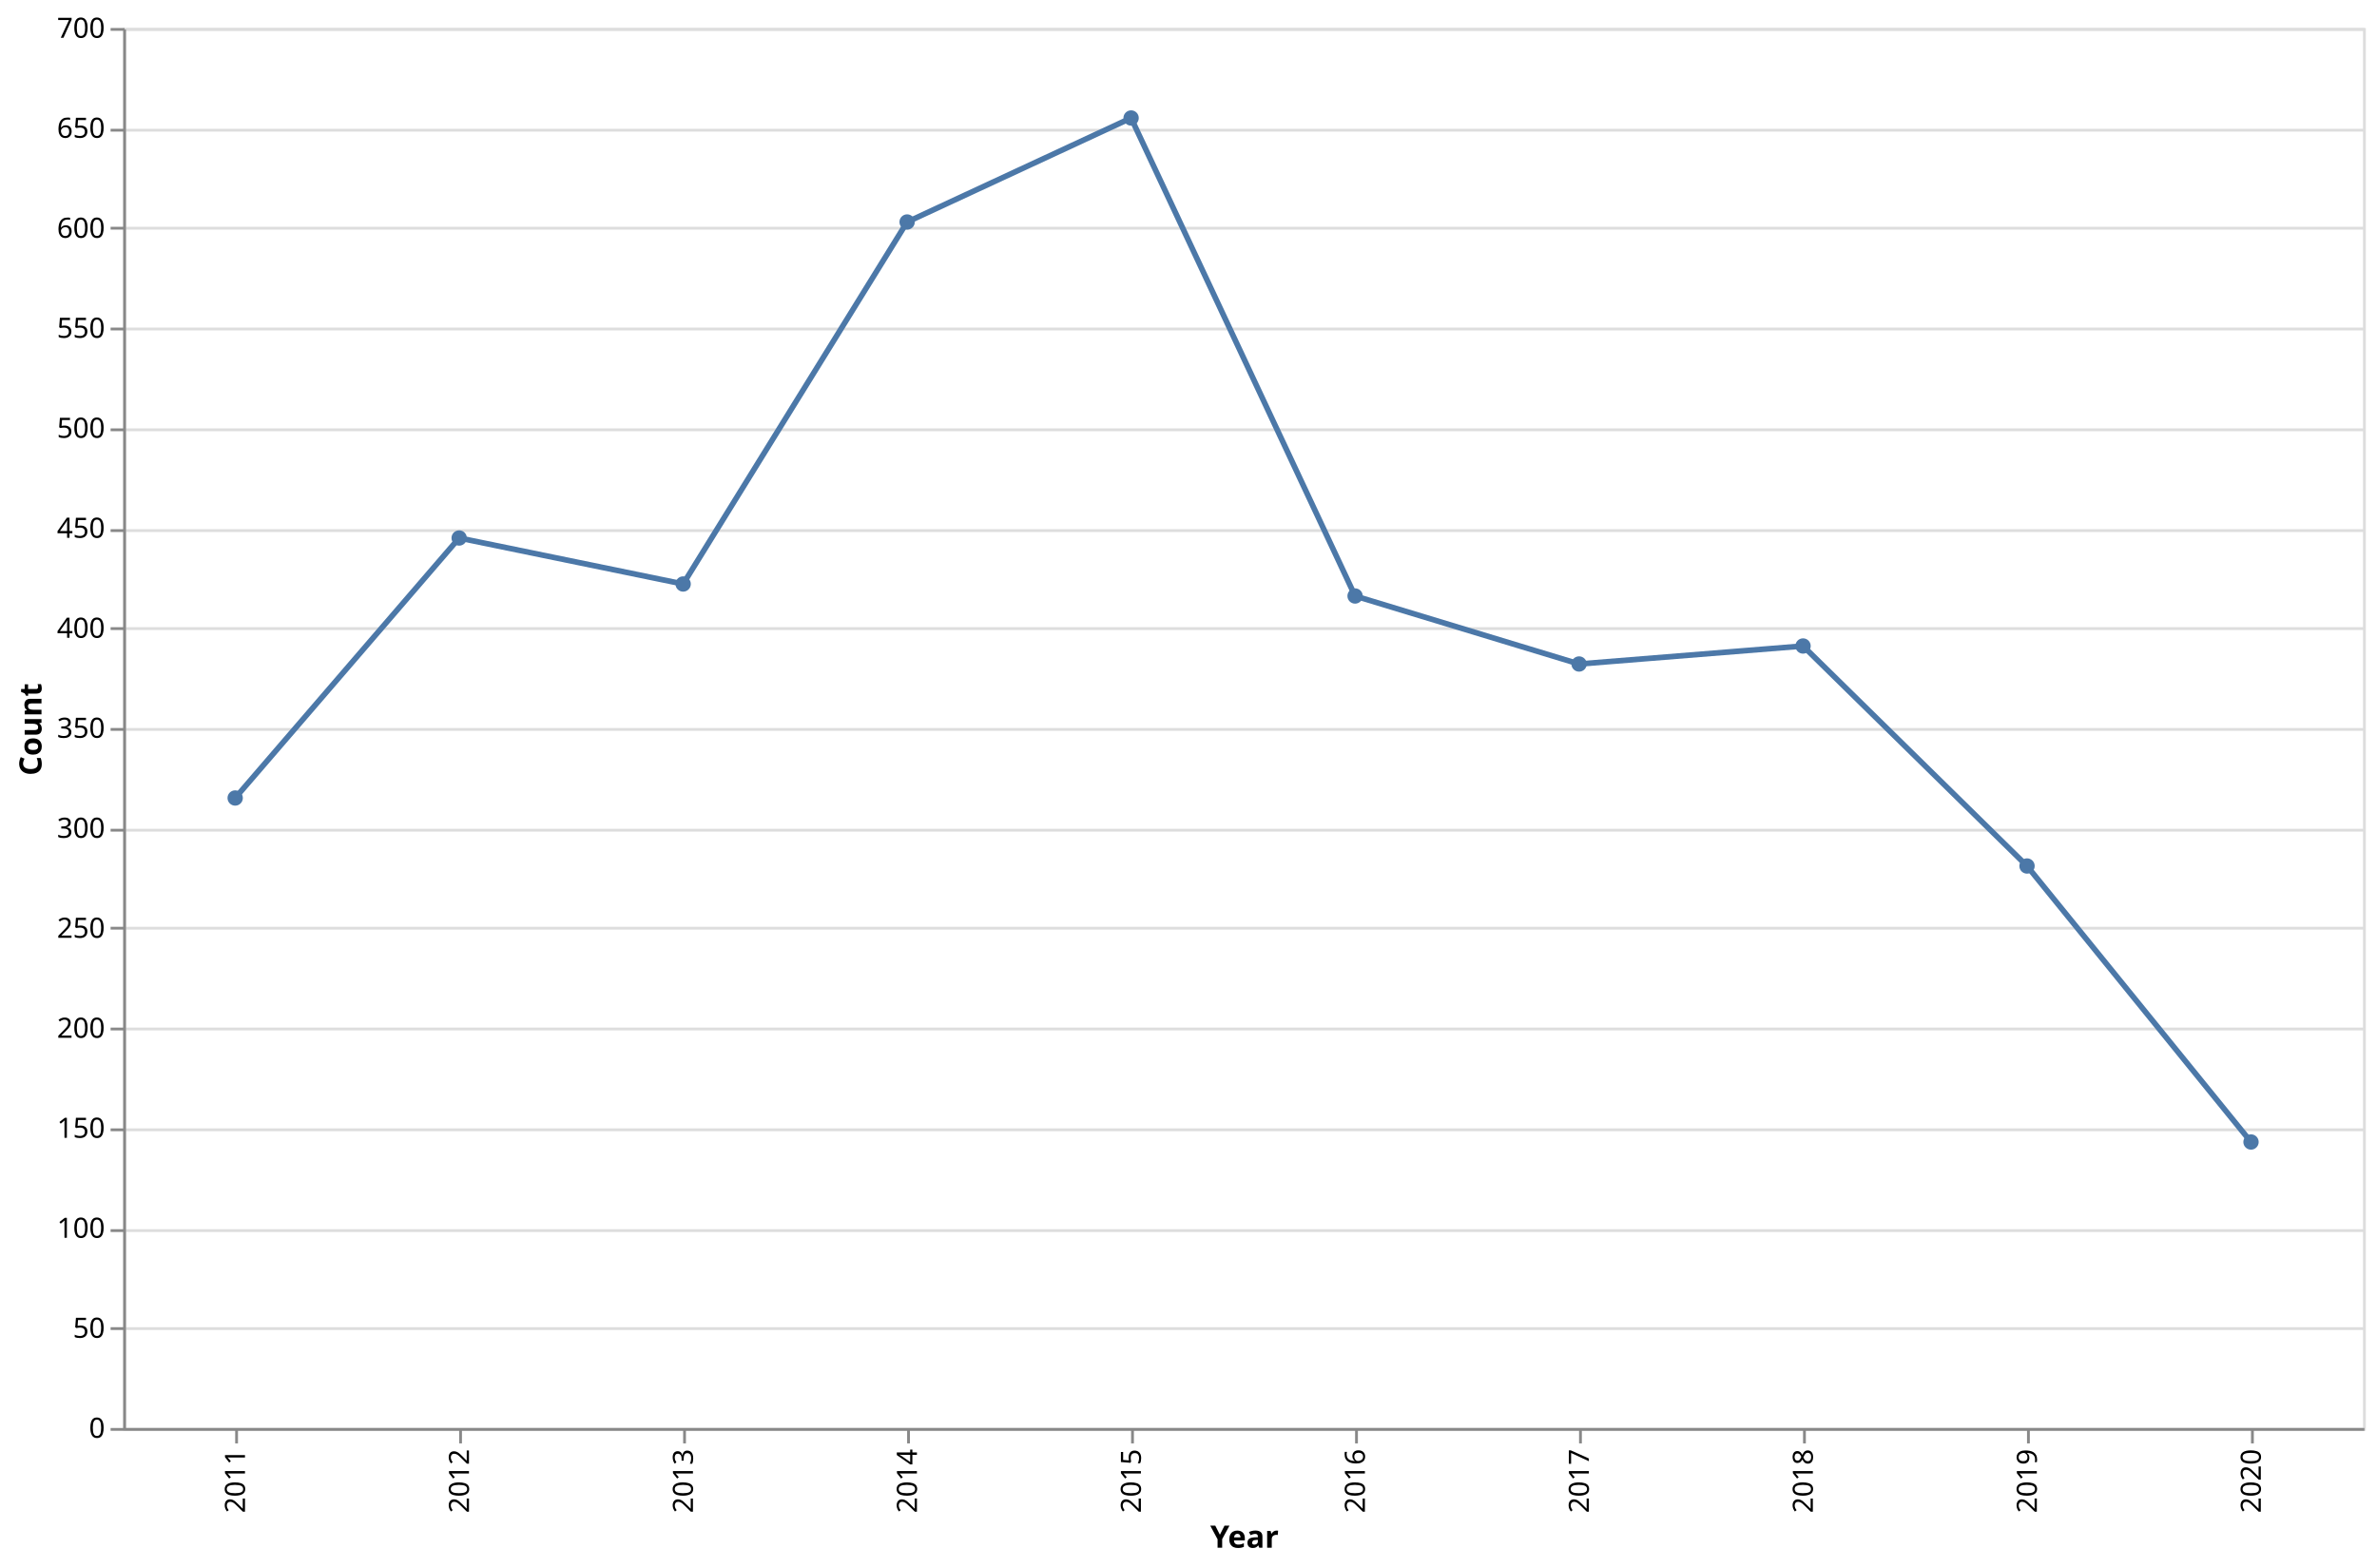
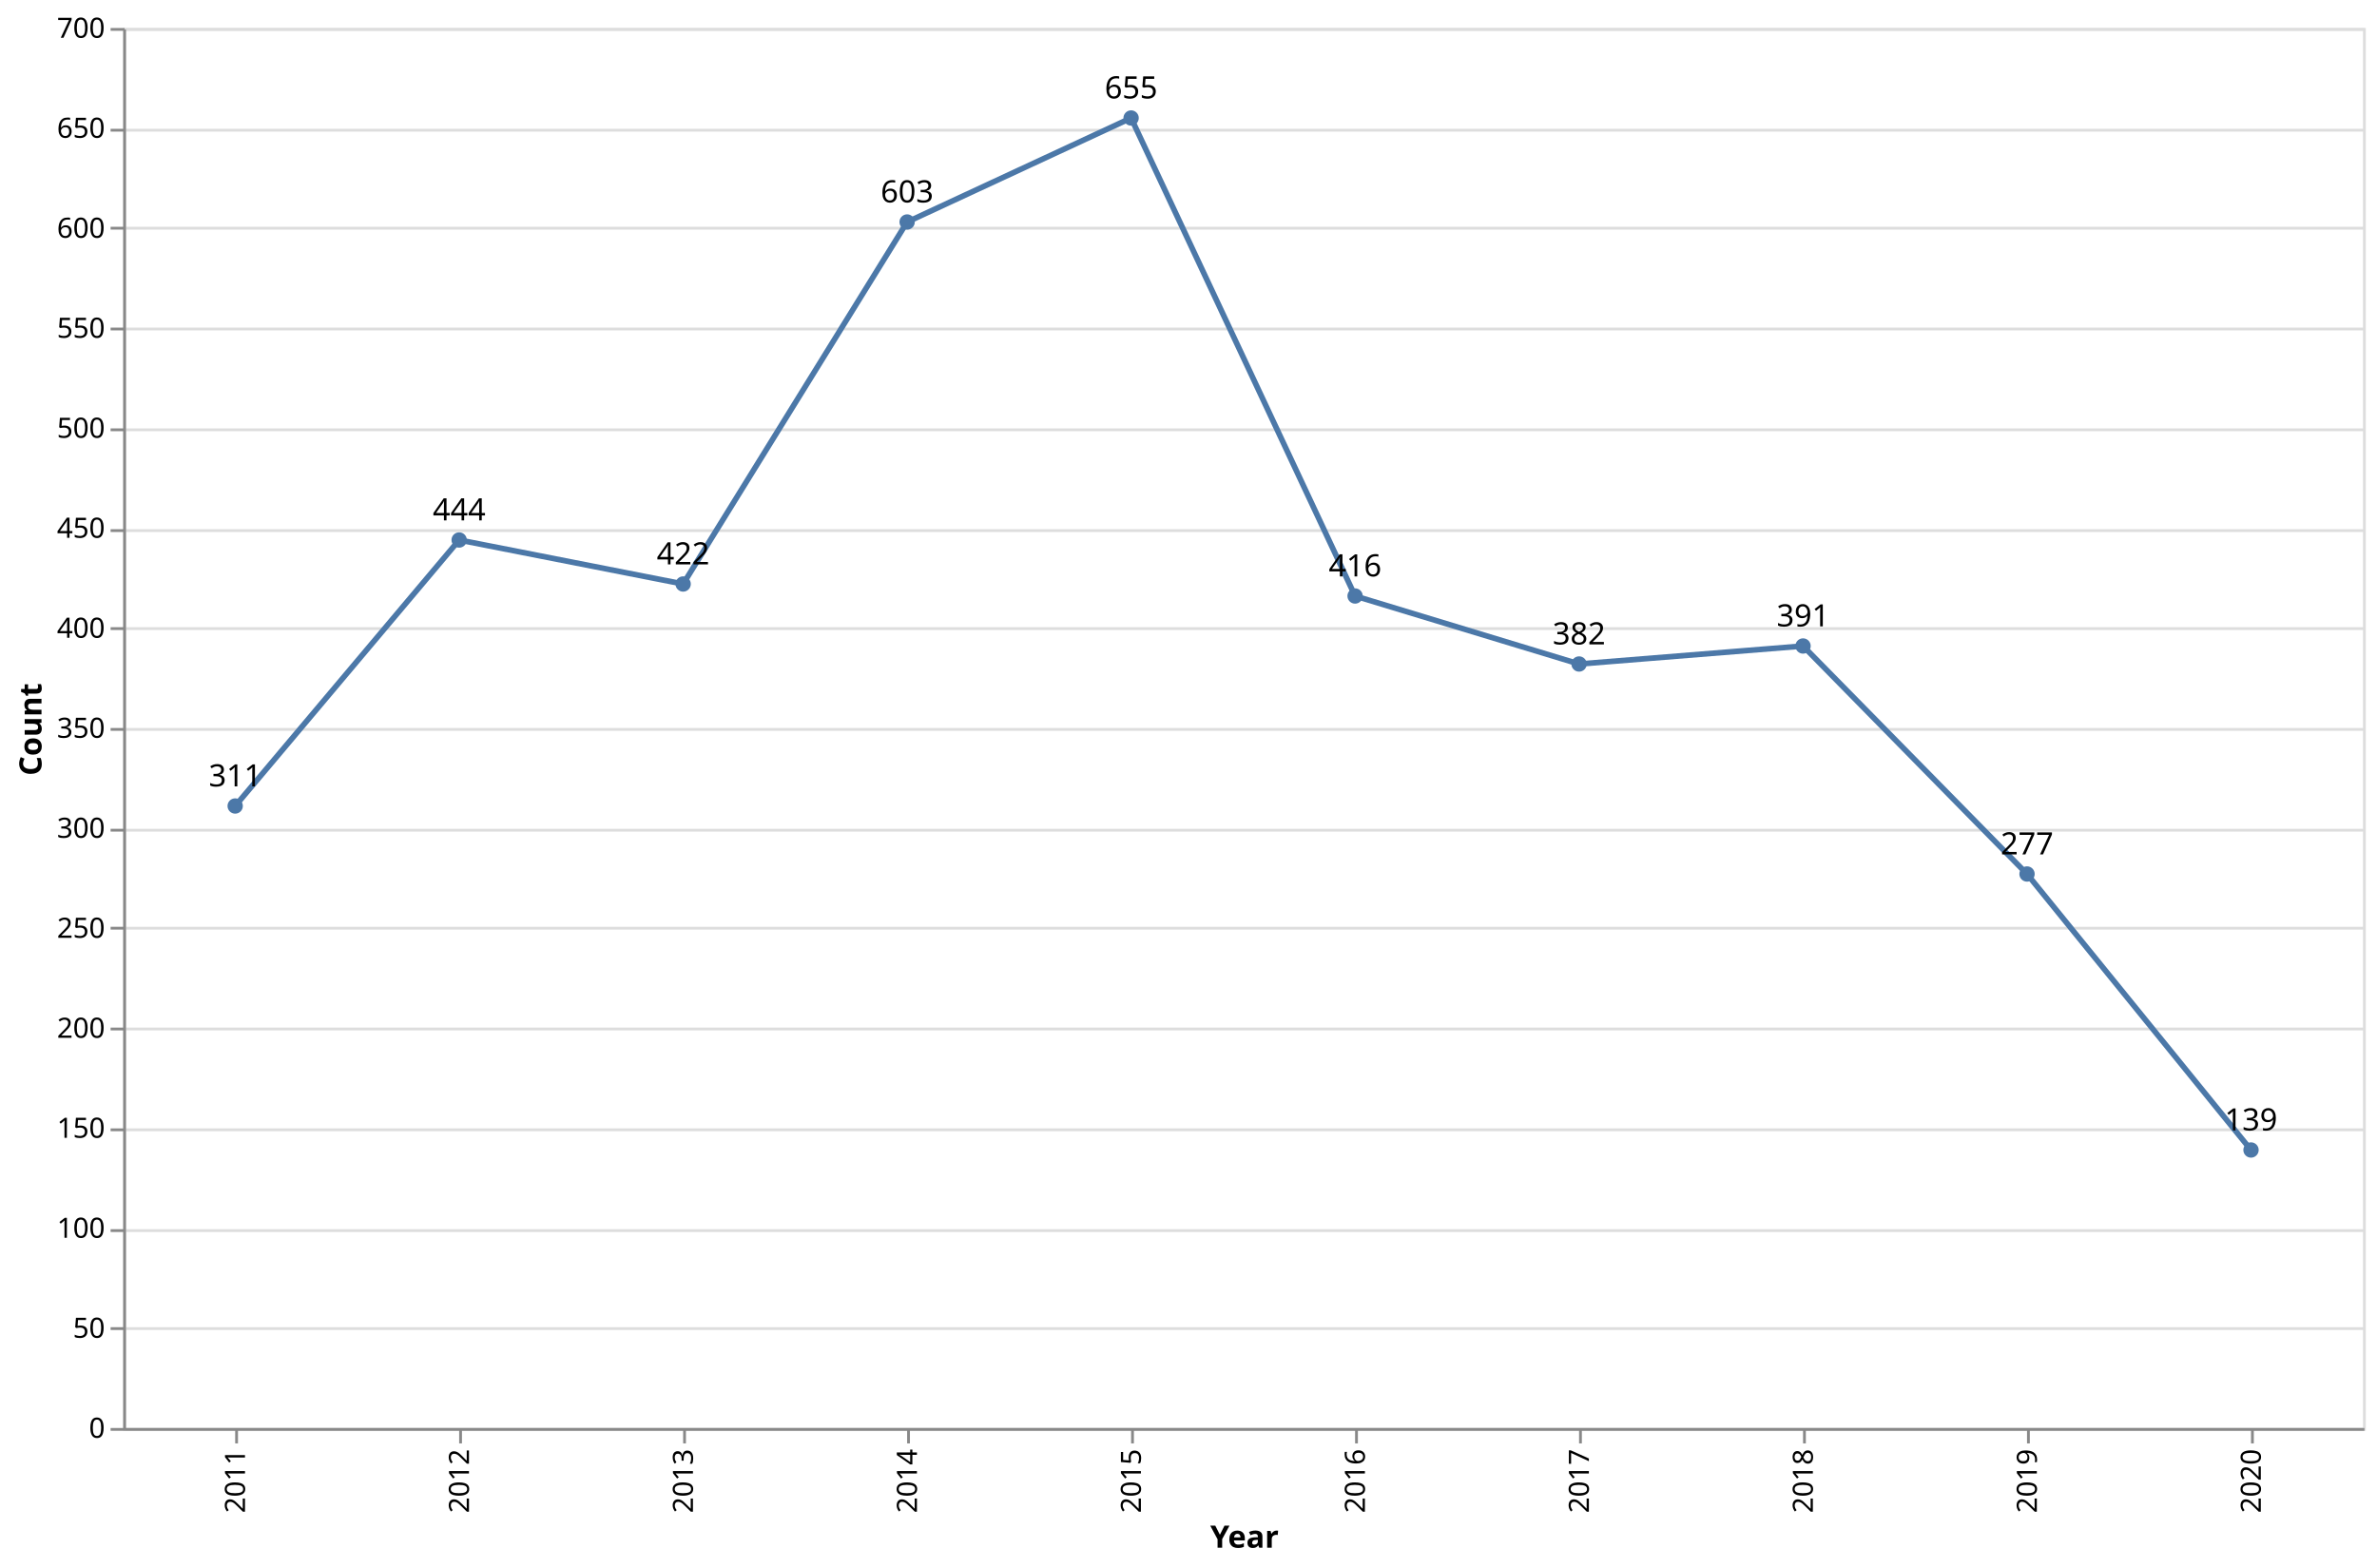
<svg xmlns="http://www.w3.org/2000/svg" version="1.1" class="marks" width="849" height="560" viewBox="0 0 849 560">
  <rect width="849" height="560" fill="white" />
  <g fill="none" stroke-miterlimit="10" transform="translate(44,10)">
    <g class="mark-group role-frame root" role="graphics-object" aria-roledescription="group mark container">
      <g transform="translate(0,0)">
        <path class="background" aria-hidden="true" d="M0.5,0.5h800v500h-800Z" stroke="#ddd" />
        <g>
          <g class="mark-group role-axis" role="graphics-symbol" aria-roledescription="axis" aria-label="Y-axis for a linear scale with values from 0 to 700">
            <g transform="translate(0.5,0.5)">
              <path class="background" aria-hidden="true" d="M0,0h0v0h0Z" pointer-events="none" />
              <g>
                <g class="mark-rule role-axis-grid" pointer-events="none">
                  <line transform="translate(0,500)" x2="800" y2="0" stroke="#ddd" stroke-width="1" opacity="1" />
                  <line transform="translate(0,464)" x2="800" y2="0" stroke="#ddd" stroke-width="1" opacity="1" />
                  <line transform="translate(0,429)" x2="800" y2="0" stroke="#ddd" stroke-width="1" opacity="1" />
                  <line transform="translate(0,393)" x2="800" y2="0" stroke="#ddd" stroke-width="1" opacity="1" />
                  <line transform="translate(0,357)" x2="800" y2="0" stroke="#ddd" stroke-width="1" opacity="1" />
                  <line transform="translate(0,321)" x2="800" y2="0" stroke="#ddd" stroke-width="1" opacity="1" />
                  <line transform="translate(0,286)" x2="800" y2="0" stroke="#ddd" stroke-width="1" opacity="1" />
                  <line transform="translate(0,250)" x2="800" y2="0" stroke="#ddd" stroke-width="1" opacity="1" />
                  <line transform="translate(0,214)" x2="800" y2="0" stroke="#ddd" stroke-width="1" opacity="1" />
                  <line transform="translate(0,179)" x2="800" y2="0" stroke="#ddd" stroke-width="1" opacity="1" />
                  <line transform="translate(0,143)" x2="800" y2="0" stroke="#ddd" stroke-width="1" opacity="1" />
                  <line transform="translate(0,107)" x2="800" y2="0" stroke="#ddd" stroke-width="1" opacity="1" />
                  <line transform="translate(0,71)" x2="800" y2="0" stroke="#ddd" stroke-width="1" opacity="1" />
                  <line transform="translate(0,36)" x2="800" y2="0" stroke="#ddd" stroke-width="1" opacity="1" />
                  <line transform="translate(0,0)" x2="800" y2="0" stroke="#ddd" stroke-width="1" opacity="1" />
                </g>
              </g>
              <path class="foreground" aria-hidden="true" d="" pointer-events="none" display="none" />
            </g>
          </g>
          <g class="mark-group role-axis" role="graphics-symbol" aria-roledescription="axis" aria-label="X-axis titled 'Year' for a discrete scale with 10 values: 2011, 2012, 2013, 2014, 2015, ending with 2020">
            <g transform="translate(0.5,500.5)">
              <path class="background" aria-hidden="true" d="M0,0h0v0h0Z" pointer-events="none" />
              <g>
                <g class="mark-rule role-axis-tick" pointer-events="none">
                  <line transform="translate(40,0)" x2="0" y2="5" stroke="#888" stroke-width="1" opacity="1" />
                  <line transform="translate(120,0)" x2="0" y2="5" stroke="#888" stroke-width="1" opacity="1" />
                  <line transform="translate(200,0)" x2="0" y2="5" stroke="#888" stroke-width="1" opacity="1" />
                  <line transform="translate(280,0)" x2="0" y2="5" stroke="#888" stroke-width="1" opacity="1" />
                  <line transform="translate(360,0)" x2="0" y2="5" stroke="#888" stroke-width="1" opacity="1" />
                  <line transform="translate(440,0)" x2="0" y2="5" stroke="#888" stroke-width="1" opacity="1" />
                  <line transform="translate(520,0)" x2="0" y2="5" stroke="#888" stroke-width="1" opacity="1" />
                  <line transform="translate(600,0)" x2="0" y2="5" stroke="#888" stroke-width="1" opacity="1" />
                  <line transform="translate(680,0)" x2="0" y2="5" stroke="#888" stroke-width="1" opacity="1" />
                  <line transform="translate(760,0)" x2="0" y2="5" stroke="#888" stroke-width="1" opacity="1" />
                </g>
                <g class="mark-text role-axis-label" pointer-events="none">
                  <text text-anchor="end" transform="translate(40,7) rotate(270) translate(0,3)" font-family="sans-serif" font-size="10px" fill="#000" opacity="1">2011</text>
                  <text text-anchor="end" transform="translate(120,7) rotate(270) translate(0,3)" font-family="sans-serif" font-size="10px" fill="#000" opacity="1">2012</text>
                  <text text-anchor="end" transform="translate(200,7) rotate(270) translate(0,3)" font-family="sans-serif" font-size="10px" fill="#000" opacity="1">2013</text>
                  <text text-anchor="end" transform="translate(280,7) rotate(270) translate(0,3)" font-family="sans-serif" font-size="10px" fill="#000" opacity="1">2014</text>
                  <text text-anchor="end" transform="translate(360,7) rotate(270) translate(0,3)" font-family="sans-serif" font-size="10px" fill="#000" opacity="1">2015</text>
                  <text text-anchor="end" transform="translate(440,7) rotate(270) translate(0,3)" font-family="sans-serif" font-size="10px" fill="#000" opacity="1">2016</text>
                  <text text-anchor="end" transform="translate(520,7) rotate(270) translate(0,3)" font-family="sans-serif" font-size="10px" fill="#000" opacity="1">2017</text>
                  <text text-anchor="end" transform="translate(600,7) rotate(270) translate(0,3)" font-family="sans-serif" font-size="10px" fill="#000" opacity="1">2018</text>
                  <text text-anchor="end" transform="translate(680,7) rotate(270) translate(0,3)" font-family="sans-serif" font-size="10px" fill="#000" opacity="1">2019</text>
                  <text text-anchor="end" transform="translate(760,7) rotate(270) translate(0,3)" font-family="sans-serif" font-size="10px" fill="#000" opacity="1">2020</text>
                </g>
                <g class="mark-rule role-axis-domain" pointer-events="none">
                  <line transform="translate(0,0)" x2="800" y2="0" stroke="#888" stroke-width="1" opacity="1" />
                </g>
                <g class="mark-text role-axis-title" pointer-events="none">
                  <text text-anchor="middle" transform="translate(400,42.24609)" font-family="sans-serif" font-size="11px" font-weight="bold" fill="#000" opacity="1">Year</text>
                </g>
              </g>
              <path class="foreground" aria-hidden="true" d="" pointer-events="none" display="none" />
            </g>
          </g>
          <g class="mark-group role-axis" role="graphics-symbol" aria-roledescription="axis" aria-label="Y-axis titled 'Count' for a linear scale with values from 0 to 700">
            <g transform="translate(0.5,0.5)">
              <path class="background" aria-hidden="true" d="M0,0h0v0h0Z" pointer-events="none" />
              <g>
                <g class="mark-rule role-axis-tick" pointer-events="none">
                  <line transform="translate(0,500)" x2="-5" y2="0" stroke="#888" stroke-width="1" opacity="1" />
                  <line transform="translate(0,464)" x2="-5" y2="0" stroke="#888" stroke-width="1" opacity="1" />
                  <line transform="translate(0,429)" x2="-5" y2="0" stroke="#888" stroke-width="1" opacity="1" />
                  <line transform="translate(0,393)" x2="-5" y2="0" stroke="#888" stroke-width="1" opacity="1" />
                  <line transform="translate(0,357)" x2="-5" y2="0" stroke="#888" stroke-width="1" opacity="1" />
                  <line transform="translate(0,321)" x2="-5" y2="0" stroke="#888" stroke-width="1" opacity="1" />
                  <line transform="translate(0,286)" x2="-5" y2="0" stroke="#888" stroke-width="1" opacity="1" />
                  <line transform="translate(0,250)" x2="-5" y2="0" stroke="#888" stroke-width="1" opacity="1" />
                  <line transform="translate(0,214)" x2="-5" y2="0" stroke="#888" stroke-width="1" opacity="1" />
                  <line transform="translate(0,179)" x2="-5" y2="0" stroke="#888" stroke-width="1" opacity="1" />
                  <line transform="translate(0,143)" x2="-5" y2="0" stroke="#888" stroke-width="1" opacity="1" />
                  <line transform="translate(0,107)" x2="-5" y2="0" stroke="#888" stroke-width="1" opacity="1" />
                  <line transform="translate(0,71)" x2="-5" y2="0" stroke="#888" stroke-width="1" opacity="1" />
                  <line transform="translate(0,36)" x2="-5" y2="0" stroke="#888" stroke-width="1" opacity="1" />
                  <line transform="translate(0,0)" x2="-5" y2="0" stroke="#888" stroke-width="1" opacity="1" />
                </g>
                <g class="mark-text role-axis-label" pointer-events="none">
                  <text text-anchor="end" transform="translate(-7,503)" font-family="sans-serif" font-size="10px" fill="#000" opacity="1">0</text>
                  <text text-anchor="end" transform="translate(-7,467.2857)" font-family="sans-serif" font-size="10px" fill="#000" opacity="1">50</text>
                  <text text-anchor="end" transform="translate(-7,431.5714)" font-family="sans-serif" font-size="10px" fill="#000" opacity="1">100</text>
                  <text text-anchor="end" transform="translate(-7,395.8571)" font-family="sans-serif" font-size="10px" fill="#000" opacity="1">150</text>
                  <text text-anchor="end" transform="translate(-7,360.1429)" font-family="sans-serif" font-size="10px" fill="#000" opacity="1">200</text>
                  <text text-anchor="end" transform="translate(-7,324.4286)" font-family="sans-serif" font-size="10px" fill="#000" opacity="1">250</text>
                  <text text-anchor="end" transform="translate(-7,288.7143)" font-family="sans-serif" font-size="10px" fill="#000" opacity="1">300</text>
                  <text text-anchor="end" transform="translate(-7,253)" font-family="sans-serif" font-size="10px" fill="#000" opacity="1">350</text>
                  <text text-anchor="end" transform="translate(-7,217.2857)" font-family="sans-serif" font-size="10px" fill="#000" opacity="1">400</text>
                  <text text-anchor="end" transform="translate(-7,181.5714)" font-family="sans-serif" font-size="10px" fill="#000" opacity="1">450</text>
                  <text text-anchor="end" transform="translate(-7,145.8571)" font-family="sans-serif" font-size="10px" fill="#000" opacity="1">500</text>
                  <text text-anchor="end" transform="translate(-7,110.1429)" font-family="sans-serif" font-size="10px" fill="#000" opacity="1">550</text>
                  <text text-anchor="end" transform="translate(-7,74.42857)" font-family="sans-serif" font-size="10px" fill="#000" opacity="1">600</text>
                  <text text-anchor="end" transform="translate(-7,38.71429)" font-family="sans-serif" font-size="10px" fill="#000" opacity="1">650</text>
                  <text text-anchor="end" transform="translate(-7,3)" font-family="sans-serif" font-size="10px" fill="#000" opacity="1">700</text>
                </g>
                <g class="mark-rule role-axis-domain" pointer-events="none">
                  <line transform="translate(0,500)" x2="0" y2="-500" stroke="#888" stroke-width="1" opacity="1" />
                </g>
                <g class="mark-text role-axis-title" pointer-events="none">
                  <text text-anchor="middle" transform="translate(-27.68457,250) rotate(-90) translate(0,-2)" font-family="sans-serif" font-size="11px" font-weight="bold" fill="#000" opacity="1">Count</text>
                </g>
              </g>
              <path class="foreground" aria-hidden="true" d="" pointer-events="none" display="none" />
            </g>
          </g>
-           <g class="mark-line role-mark layer_0_marks" clip-path="url(#clip1)" role="graphics-symbol" aria-roledescription="line mark container">
-             <path d="M40,275L120,182.143L200,198.571L280,69.286L360,32.143L440,202.857L520,227.143L600,220.714L680,299.286L760,397.857" stroke="#4c78a8" stroke-width="2" opacity="1" />
+           <g class="mark-line role-mark layer_0_layer_0_marks" clip-path="url(#clip1)" role="graphics-symbol" aria-roledescription="line mark container">
+             <path d="M40,277.857L120,182.857L200,198.571L280,69.286L360,32.143L440,202.857L520,227.143L600,220.714L680,302.143L760,400.714" stroke="#4c78a8" stroke-width="2" opacity="1" />
          </g>
-           <g class="mark-symbol role-mark layer_1_marks" clip-path="url(#clip2)" role="graphics-symbol" aria-roledescription="symbol mark container" pointer-events="none">
-             <path transform="translate(40,275)" d="M2.739,0A2.739,2.739,0,1,1,-2.739,0A2.739,2.739,0,1,1,2.739,0" fill="#4c78a8" stroke-width="2" opacity="1" />
-             <path transform="translate(120,182.1429)" d="M2.739,0A2.739,2.739,0,1,1,-2.739,0A2.739,2.739,0,1,1,2.739,0" fill="#4c78a8" stroke-width="2" opacity="1" />
+           <g class="mark-symbol role-mark layer_0_layer_1_marks" clip-path="url(#clip2)" role="graphics-symbol" aria-roledescription="symbol mark container" pointer-events="none">
+             <path transform="translate(40,277.8571)" d="M2.739,0A2.739,2.739,0,1,1,-2.739,0A2.739,2.739,0,1,1,2.739,0" fill="#4c78a8" stroke-width="2" opacity="1" />
+             <path transform="translate(120,182.8571)" d="M2.739,0A2.739,2.739,0,1,1,-2.739,0A2.739,2.739,0,1,1,2.739,0" fill="#4c78a8" stroke-width="2" opacity="1" />
            <path transform="translate(200,198.5714)" d="M2.739,0A2.739,2.739,0,1,1,-2.739,0A2.739,2.739,0,1,1,2.739,0" fill="#4c78a8" stroke-width="2" opacity="1" />
            <path transform="translate(280,69.28571)" d="M2.739,0A2.739,2.739,0,1,1,-2.739,0A2.739,2.739,0,1,1,2.739,0" fill="#4c78a8" stroke-width="2" opacity="1" />
            <path transform="translate(360,32.14286)" d="M2.739,0A2.739,2.739,0,1,1,-2.739,0A2.739,2.739,0,1,1,2.739,0" fill="#4c78a8" stroke-width="2" opacity="1" />
            <path transform="translate(440,202.8571)" d="M2.739,0A2.739,2.739,0,1,1,-2.739,0A2.739,2.739,0,1,1,2.739,0" fill="#4c78a8" stroke-width="2" opacity="1" />
            <path transform="translate(520,227.1429)" d="M2.739,0A2.739,2.739,0,1,1,-2.739,0A2.739,2.739,0,1,1,2.739,0" fill="#4c78a8" stroke-width="2" opacity="1" />
            <path transform="translate(600,220.7143)" d="M2.739,0A2.739,2.739,0,1,1,-2.739,0A2.739,2.739,0,1,1,2.739,0" fill="#4c78a8" stroke-width="2" opacity="1" />
-             <path transform="translate(680,299.2857)" d="M2.739,0A2.739,2.739,0,1,1,-2.739,0A2.739,2.739,0,1,1,2.739,0" fill="#4c78a8" stroke-width="2" opacity="1" />
-             <path transform="translate(760,397.8571)" d="M2.739,0A2.739,2.739,0,1,1,-2.739,0A2.739,2.739,0,1,1,2.739,0" fill="#4c78a8" stroke-width="2" opacity="1" />
+             <path transform="translate(680,302.1429)" d="M2.739,0A2.739,2.739,0,1,1,-2.739,0A2.739,2.739,0,1,1,2.739,0" fill="#4c78a8" stroke-width="2" opacity="1" />
+             <path transform="translate(760,400.7143)" d="M2.739,0A2.739,2.739,0,1,1,-2.739,0A2.739,2.739,0,1,1,2.739,0" fill="#4c78a8" stroke-width="2" opacity="1" />
+           </g>
+           <g class="mark-text role-mark layer_1_marks" clip-path="url(#clip3)" role="graphics-object" aria-roledescription="text mark container" pointer-events="none">
+             <text text-anchor="middle" transform="translate(40,270.8571)" font-family="sans-serif" font-size="11px" fill="black">311</text>
+             <text text-anchor="middle" transform="translate(120,175.8571)" font-family="sans-serif" font-size="11px" fill="black">444</text>
+             <text text-anchor="middle" transform="translate(200,191.5714)" font-family="sans-serif" font-size="11px" fill="black">422</text>
+             <text text-anchor="middle" transform="translate(280,62.28571)" font-family="sans-serif" font-size="11px" fill="black">603</text>
+             <text text-anchor="middle" transform="translate(360,25.14286)" font-family="sans-serif" font-size="11px" fill="black">655</text>
+             <text text-anchor="middle" transform="translate(440,195.8571)" font-family="sans-serif" font-size="11px" fill="black">416</text>
+             <text text-anchor="middle" transform="translate(520,220.1429)" font-family="sans-serif" font-size="11px" fill="black">382</text>
+             <text text-anchor="middle" transform="translate(600,213.7143)" font-family="sans-serif" font-size="11px" fill="black">391</text>
+             <text text-anchor="middle" transform="translate(680,295.1429)" font-family="sans-serif" font-size="11px" fill="black">277</text>
+             <text text-anchor="middle" transform="translate(760,393.7143)" font-family="sans-serif" font-size="11px" fill="black">139</text>
          </g>
        </g>
        <path class="foreground" aria-hidden="true" d="" display="none" />
      </g>
    </g>
  </g>
  <defs>
    <clipPath id="clip1">
      <rect x="0" y="0" width="800" height="500" />
    </clipPath>
    <clipPath id="clip2">
      <rect x="0" y="0" width="800" height="500" />
    </clipPath>
+     <clipPath id="clip3">
+       <rect x="0" y="0" width="800" height="500" />
+     </clipPath>
  </defs>
</svg>
